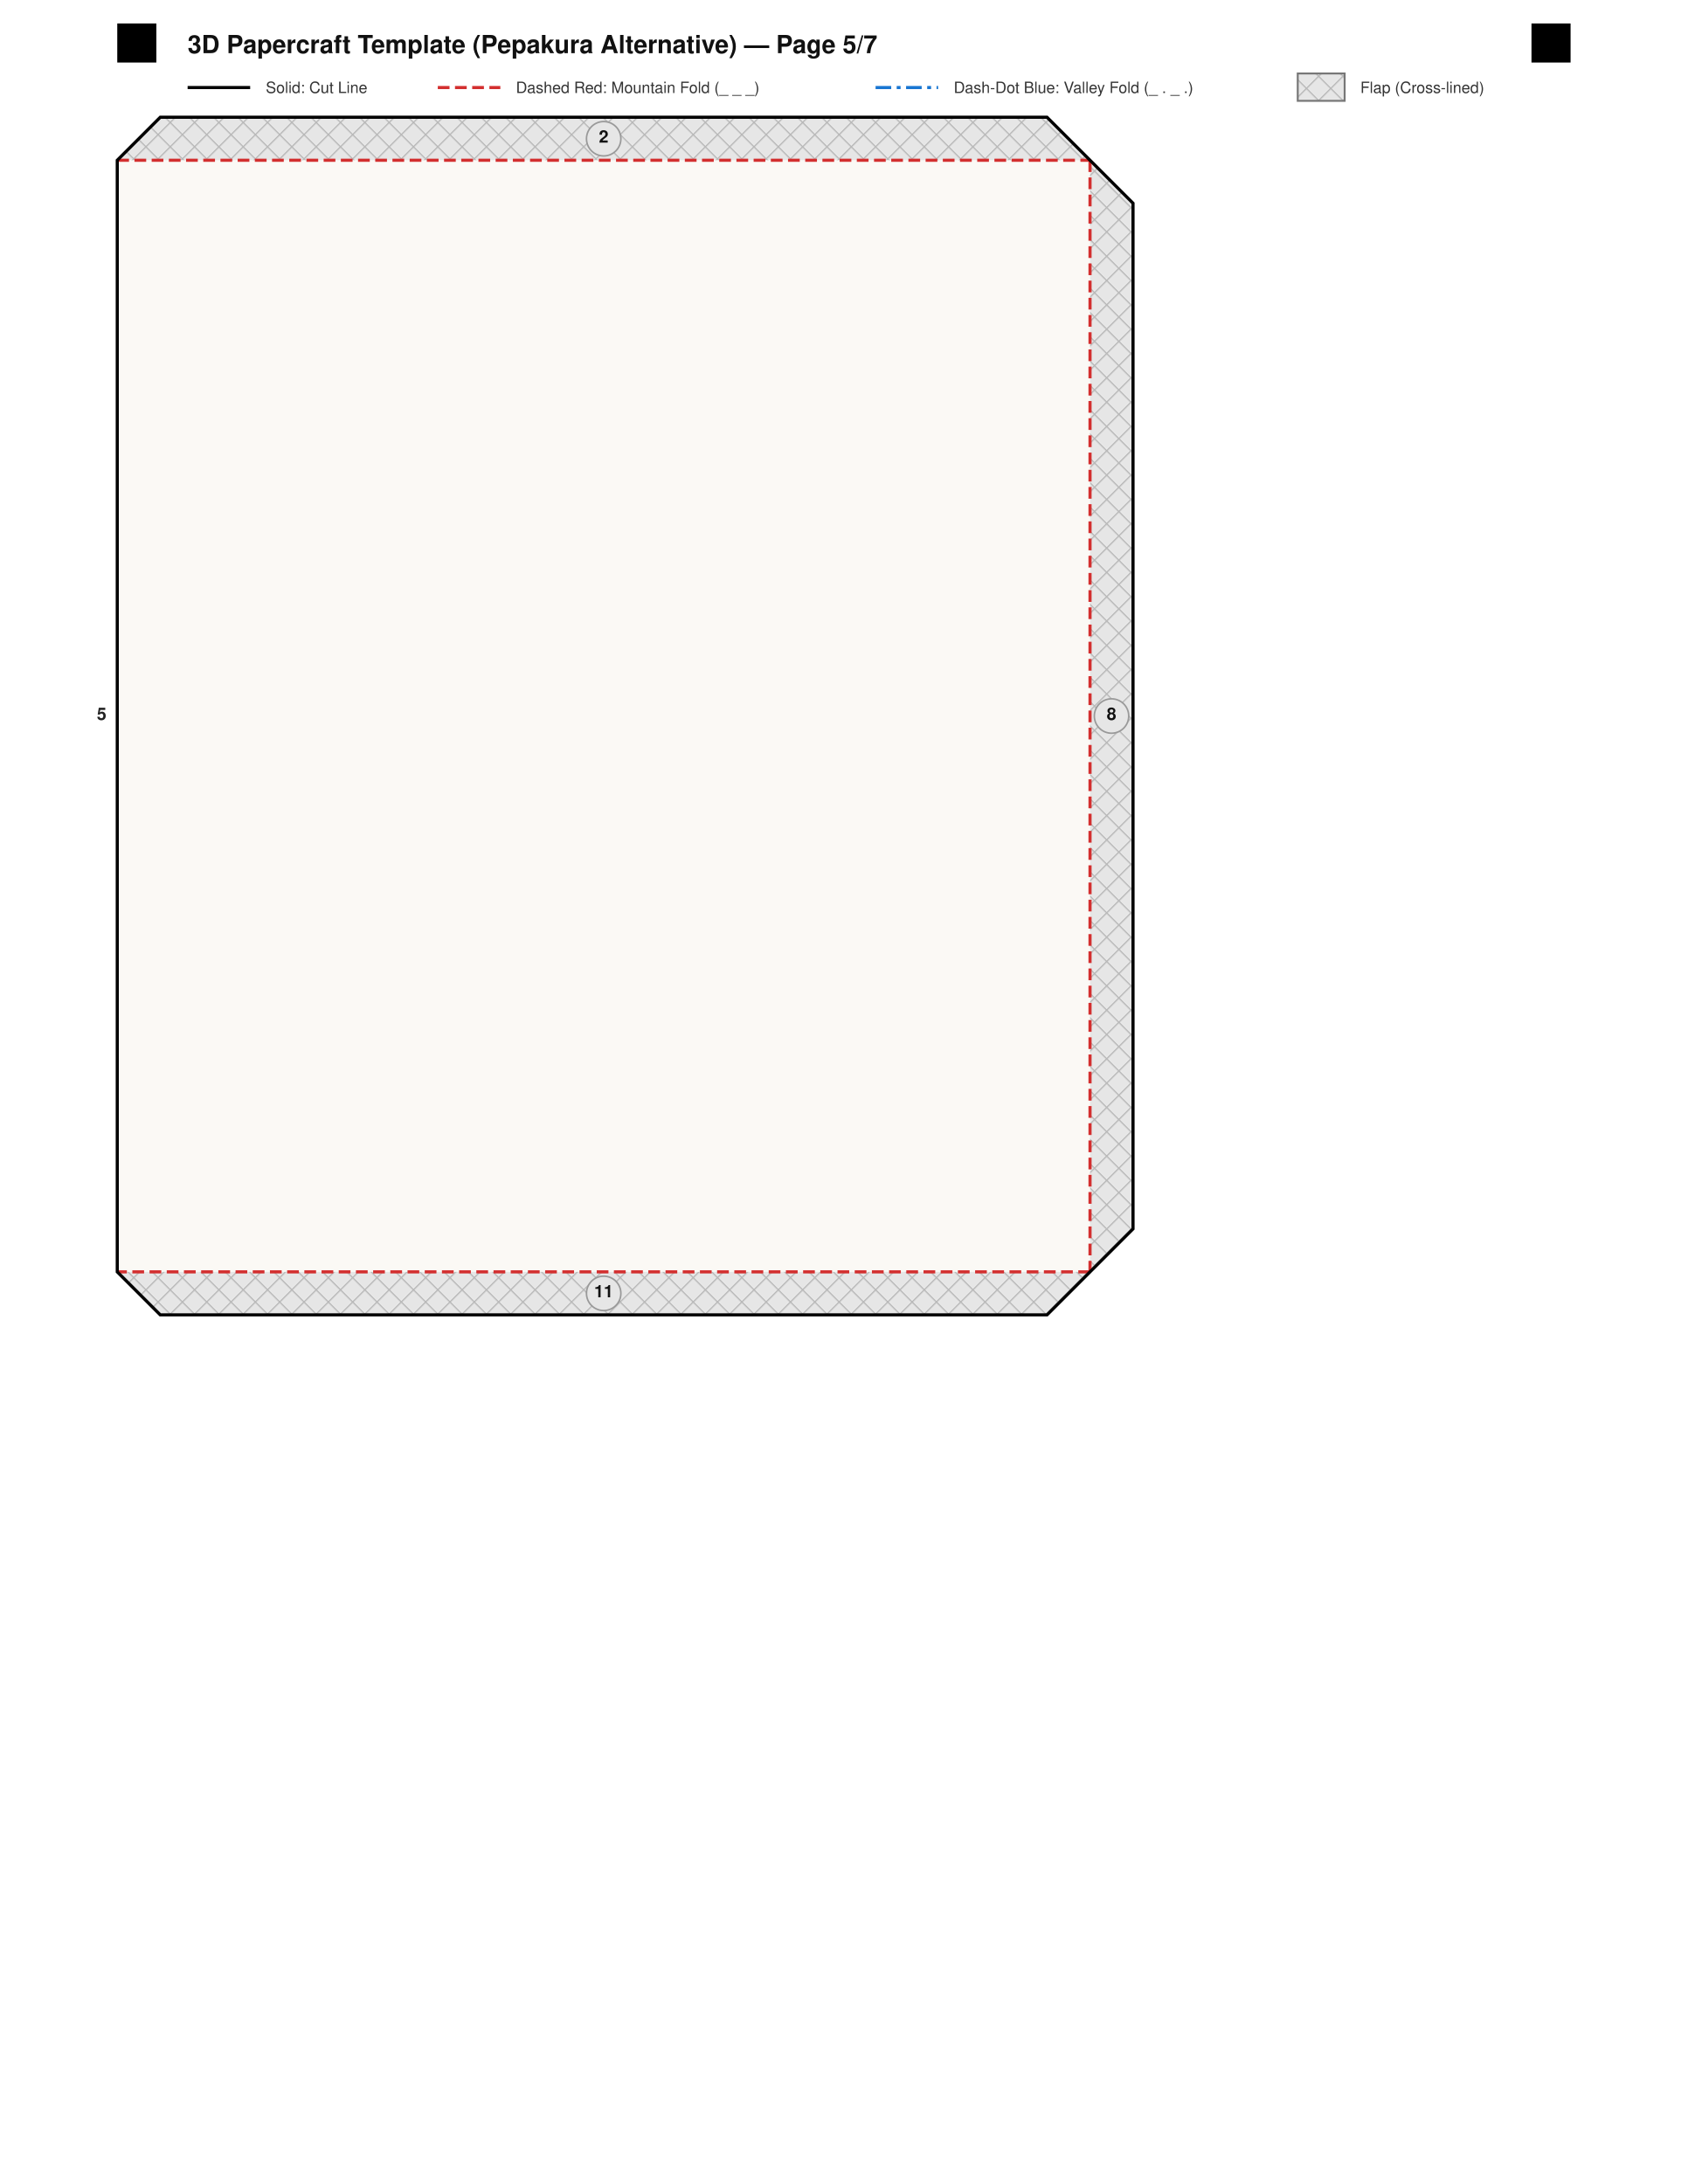
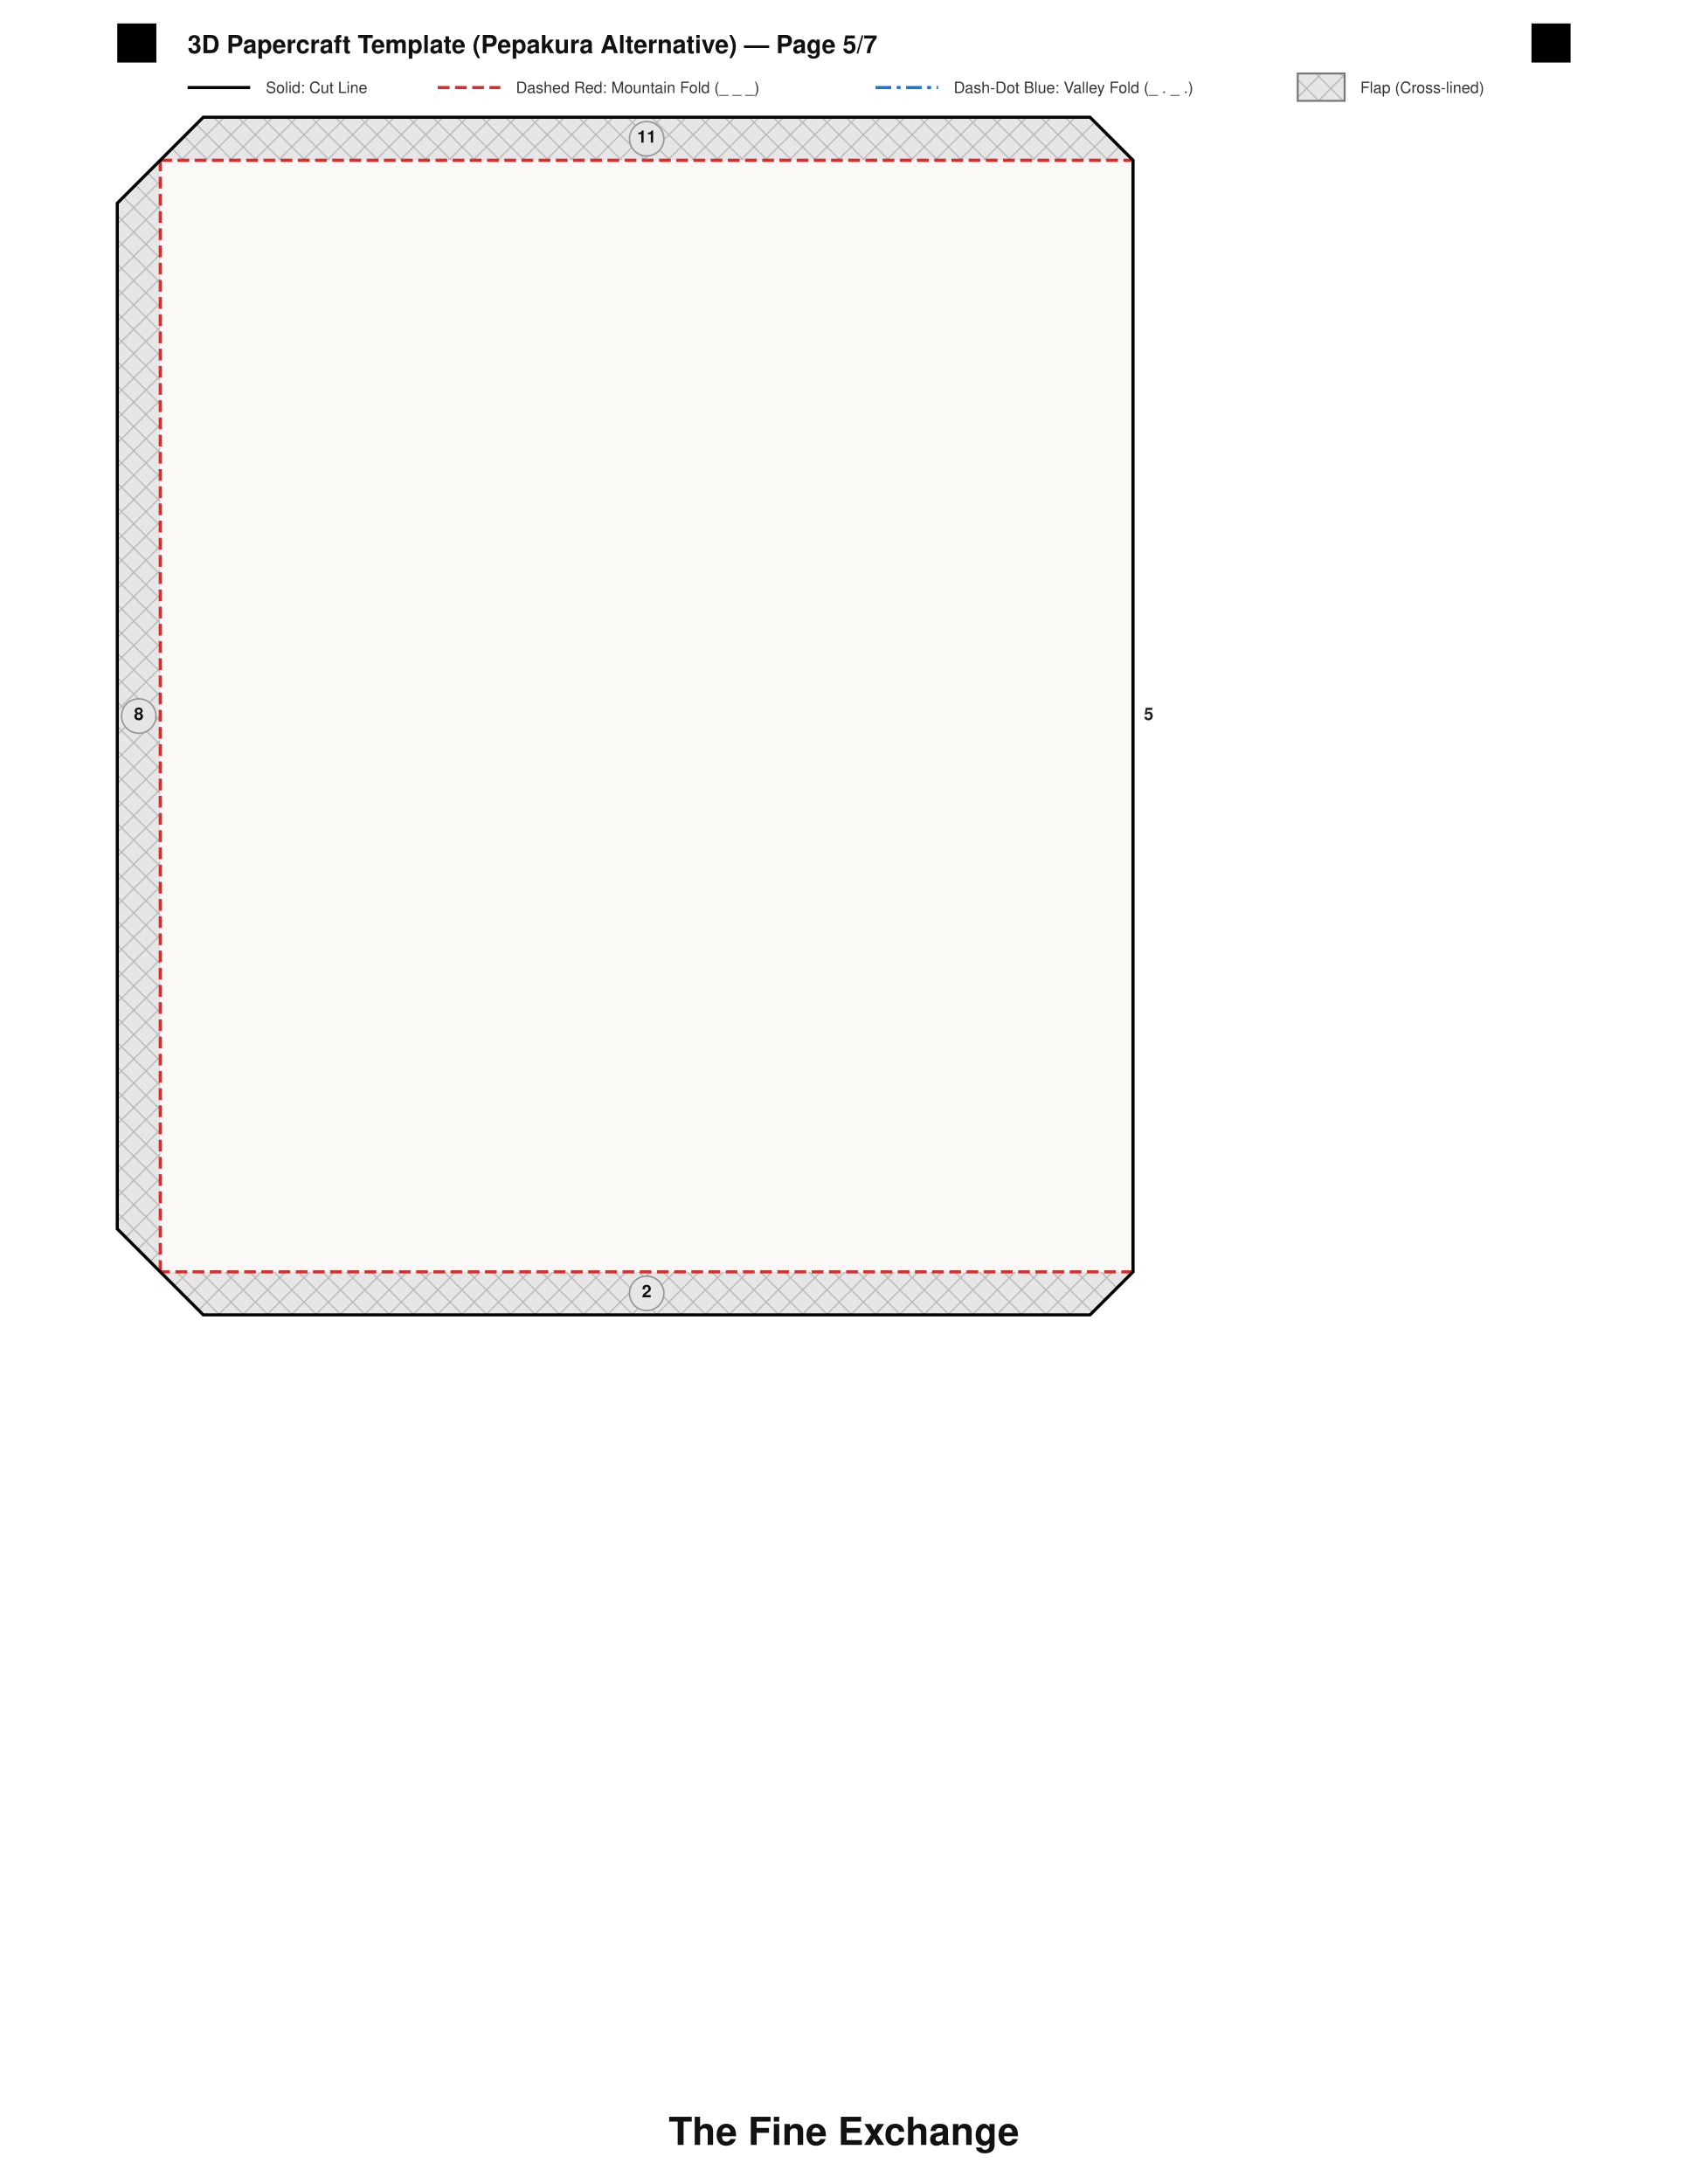
<svg xmlns="http://www.w3.org/2000/svg" width="215.9mm" height="279.4mm" viewBox="0 0 215.9 279.4">
  <defs>
    <pattern id="flap_crosshatch" width="2.2" height="2.2" patternTransform="rotate(45 0 0)" patternUnits="userSpaceOnUse">
      <rect width="2.2" height="2.2" fill="#E6E6E6" />
      <line x1="0" y1="0" x2="0" y2="2.2" stroke="#B8B8B8" stroke-width="0.32" />
      <line x1="0" y1="0" x2="2.2" y2="0" stroke="#B8B8B8" stroke-width="0.32" />
    </pattern>
  </defs>
  <g id="REGISTRATION_MARKS" fill="#000000">
    <rect x="15.0" y="3.0" width="5" height="5" />
    <rect x="195.9" y="3.0" width="5" height="5" />
  </g>
  <text x="24" y="6.8" font-family="Helvetica, Arial, sans-serif" font-weight="bold" font-size="3.2" fill="#111111">3D Papercraft Template (Pepakura Alternative) — Page 5/7</text>
  <g id="LEGEND" transform="translate(24, 11.2)" font-family="Helvetica, Arial, sans-serif" font-size="2.0" fill="#333333">
    <line x1="0" y1="0" x2="8" y2="0" stroke="#000000" stroke-width="0.4" />
    <text x="10" y="0.7">Solid: Cut Line</text>
    <line x1="32" y1="0" x2="40" y2="0" stroke="#D32F2F" stroke-width="0.4" stroke-dasharray="1.5,0.7" />
    <text x="42" y="0.7">Dashed Red: Mountain Fold (_ _ _)</text>
    <line x1="88" y1="0" x2="96" y2="0" stroke="#1976D2" stroke-width="0.4" stroke-dasharray="2.0,0.7,0.5,0.7" />
    <text x="98" y="0.7">Dash-Dot Blue: Valley Fold (_ . _ .)</text>
    <rect x="142" y="-1.8" width="6" height="3.5" fill="url(#flap_crosshatch)" stroke="#777777" stroke-width="0.25" />
    <text x="150" y="0.7">Flap (Cross-lined)</text>
  </g>
  <g id="FACETS" fill="#FBF9F5" stroke="none">
-     <polygon points="15.00,20.50 139.43,20.50 139.43,162.71 15.00,162.71" />
+     <polygon points="144.93,162.71 20.50,162.71 20.50,20.50 144.93,20.50" />
  </g>
  <g id="GLUE_TABS" fill="url(#flap_crosshatch)" stroke="none">
-     <polygon points="15.00,20.50 20.50,15.00 133.93,15.00 139.43,20.50" />
-     <polygon points="139.43,20.50 144.93,26.00 144.93,157.21 139.43,162.71" />
-     <polygon points="139.43,162.71 133.93,168.21 20.50,168.21 15.00,162.71" />
+     <polygon points="144.93,162.71 139.43,168.21 26.00,168.21 20.50,162.71" />
+     <polygon points="20.50,162.71 15.00,157.21 15.00,26.00 20.50,20.50" />
+     <polygon points="20.50,20.50 26.00,15.00 139.43,15.00 144.93,20.50" />
  </g>
  <g id="FOLD_LINES">
-     <line x1="15.00" y1="20.50" x2="139.43" y2="20.50" stroke="#D32F2F" stroke-width="0.4" stroke-dasharray="1.5,0.7" />
-     <line x1="139.43" y1="20.50" x2="139.43" y2="162.71" stroke="#D32F2F" stroke-width="0.4" stroke-dasharray="1.5,0.7" />
-     <line x1="139.43" y1="162.71" x2="15.00" y2="162.71" stroke="#D32F2F" stroke-width="0.4" stroke-dasharray="1.5,0.7" />
+     <line x1="144.93" y1="162.71" x2="20.50" y2="162.71" stroke="#D32F2F" stroke-width="0.4" stroke-dasharray="1.5,0.7" />
+     <line x1="20.50" y1="162.71" x2="20.50" y2="20.50" stroke="#D32F2F" stroke-width="0.4" stroke-dasharray="1.5,0.7" />
+     <line x1="20.50" y1="20.50" x2="144.93" y2="20.50" stroke="#D32F2F" stroke-width="0.4" stroke-dasharray="1.5,0.7" />
  </g>
  <g id="CUT_LINES" fill="none" stroke="#000000" stroke-width="0.4">
-     <polygon points="15.00,20.50 20.50,15.00 133.93,15.00 139.43,20.50 144.93,26.00 144.93,157.21 139.43,162.71 133.93,168.21 20.50,168.21 15.00,162.71" />
+     <polygon points="144.93,162.71 139.43,168.21 26.00,168.21 20.50,162.71 15.00,157.21 15.00,26.00 20.50,20.50 26.00,15.00 139.43,15.00 144.93,20.50" />
  </g>
  <g id="EDGE_IDS" font-family="Helvetica, Arial, sans-serif" font-size="2.2" font-weight="bold" text-anchor="middle" dominant-baseline="central">
-     <circle cx="77.22" cy="17.75" r="2.2" fill="#E6E6E6" stroke="#999999" stroke-width="0.2" />
-     <text x="77.22" y="17.75" fill="#111111">2</text>
-     <circle cx="142.18" cy="91.60" r="2.2" fill="#E6E6E6" stroke="#999999" stroke-width="0.2" />
-     <text x="142.18" y="91.60" fill="#111111">8</text>
-     <circle cx="77.22" cy="165.46" r="2.2" fill="#E6E6E6" stroke="#999999" stroke-width="0.2" />
-     <text x="77.22" y="165.46" fill="#111111">11</text>
-     <text x="13.00" y="91.60" fill="#222222">5</text>
+     <circle cx="82.72" cy="165.46" r="2.2" fill="#E6E6E6" stroke="#999999" stroke-width="0.2" />
+     <text x="82.72" y="165.46" fill="#111111">2</text>
+     <circle cx="17.75" cy="91.60" r="2.2" fill="#E6E6E6" stroke="#999999" stroke-width="0.2" />
+     <text x="17.75" y="91.60" fill="#111111">8</text>
+     <circle cx="82.72" cy="17.75" r="2.2" fill="#E6E6E6" stroke="#999999" stroke-width="0.2" />
+     <text x="82.72" y="17.75" fill="#111111">11</text>
+     <text x="146.93" y="91.60" fill="#222222">5</text>
  </g>
+   <text x="107.95" y="274.40" font-family="Helvetica, Arial, sans-serif" font-weight="bold" font-size="4.94" text-anchor="middle" fill="#111111">The Fine Exchange</text>
</svg>
